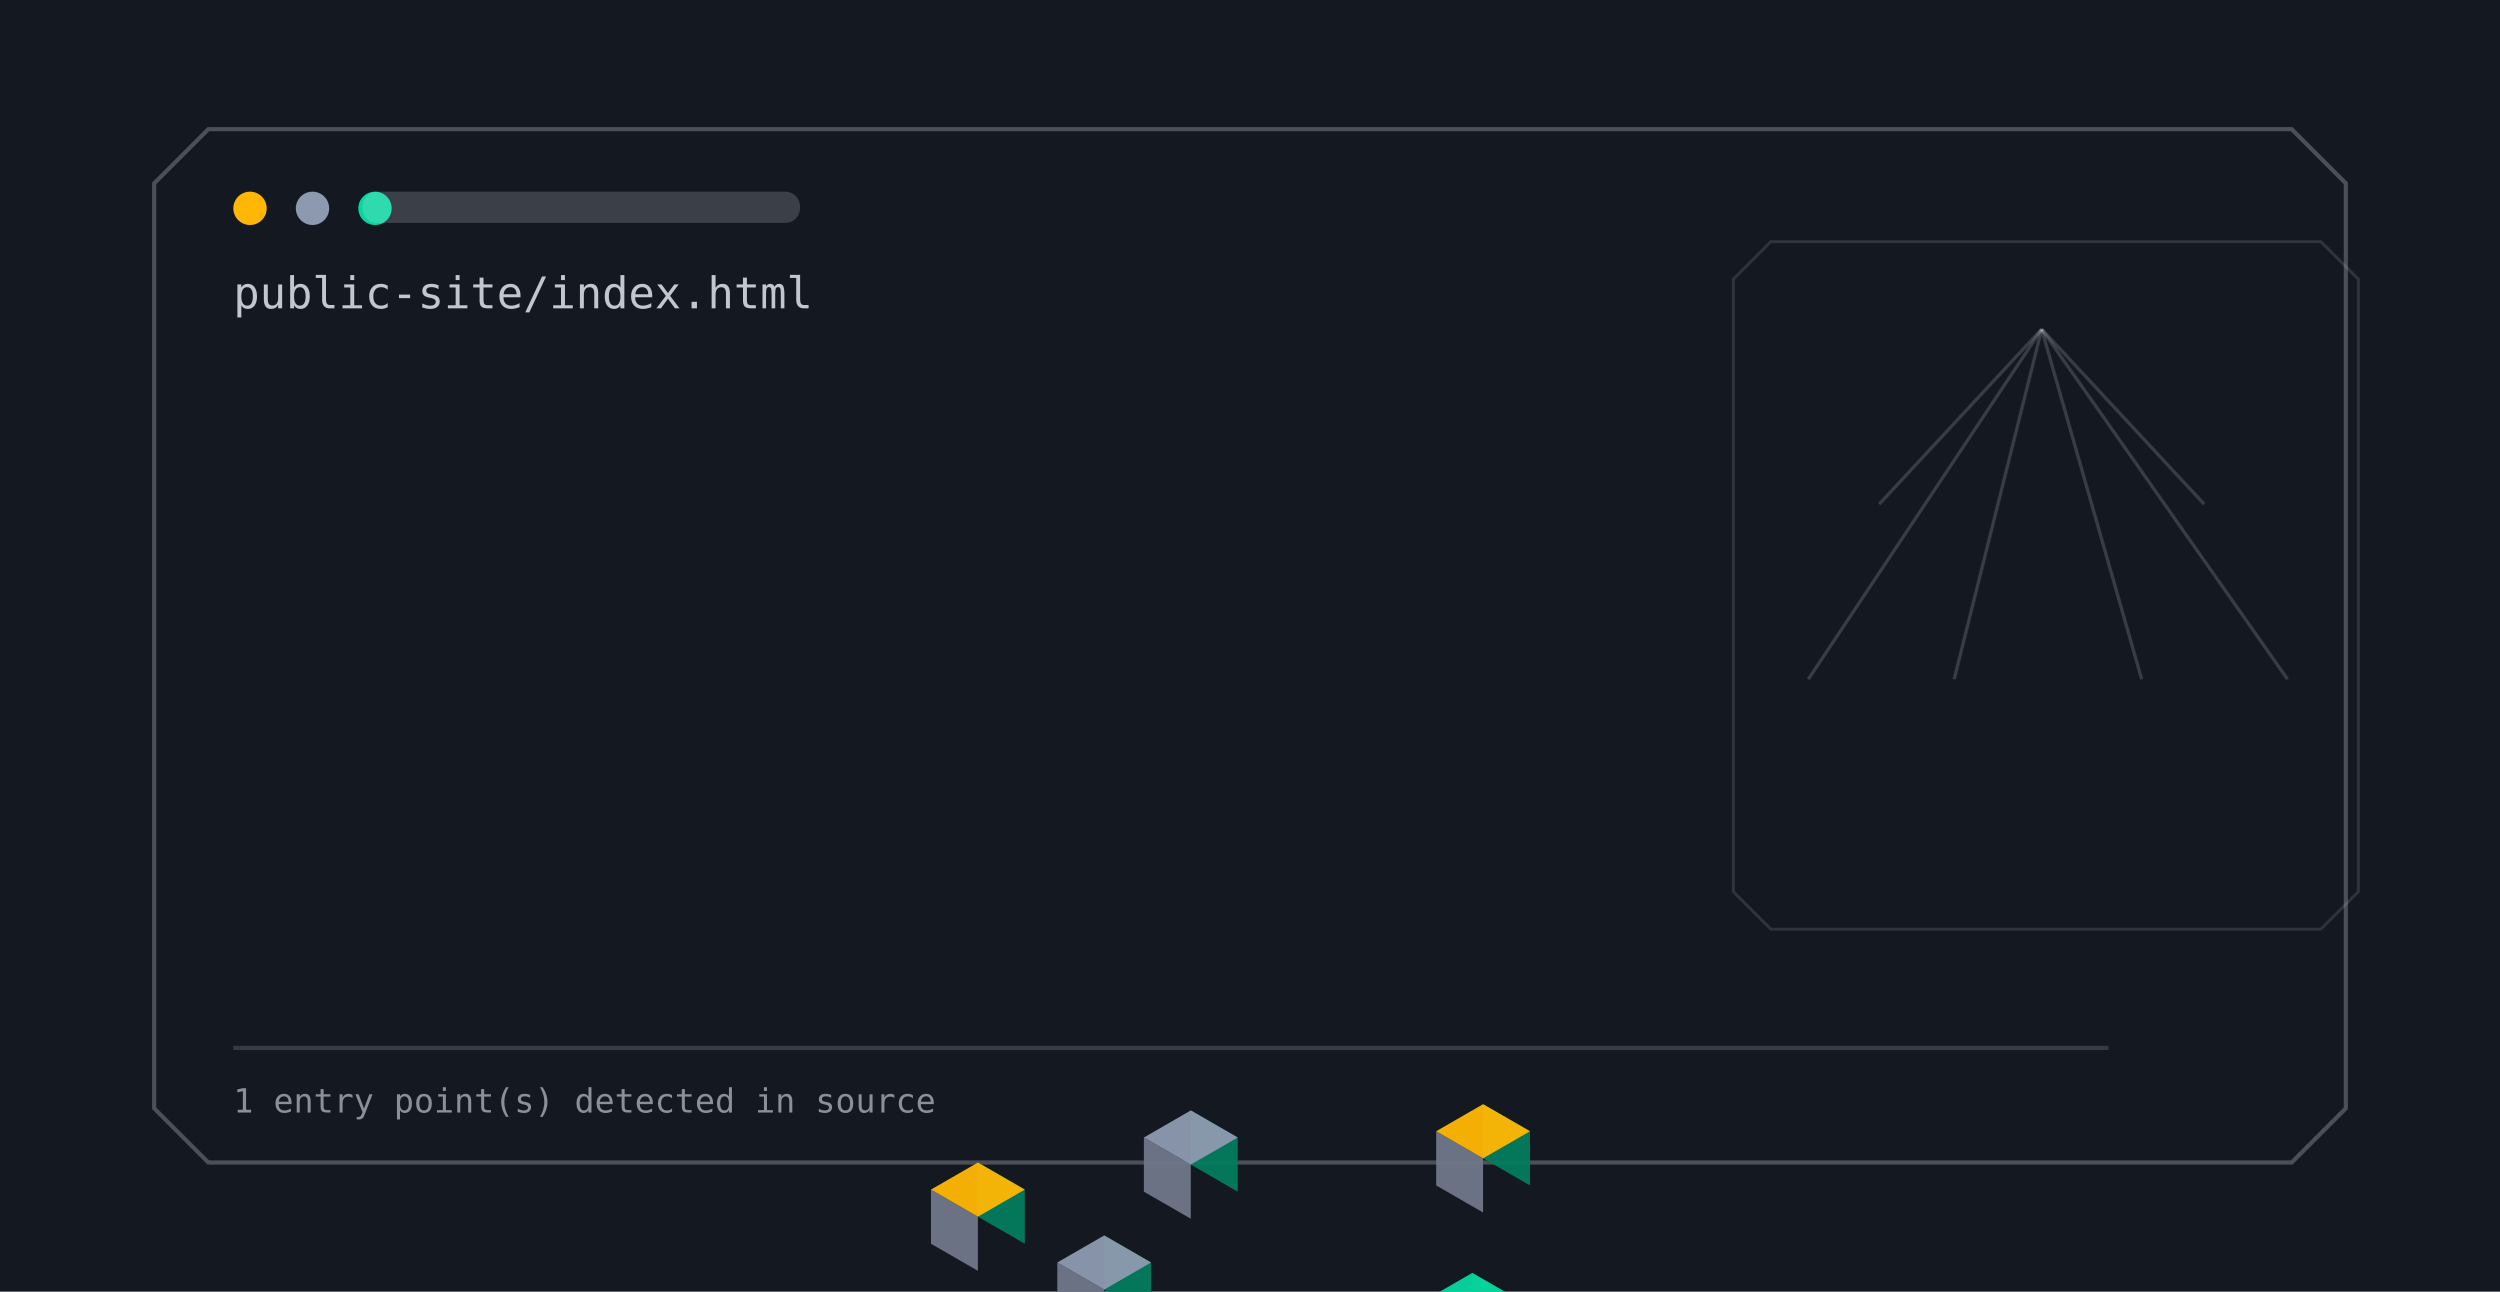
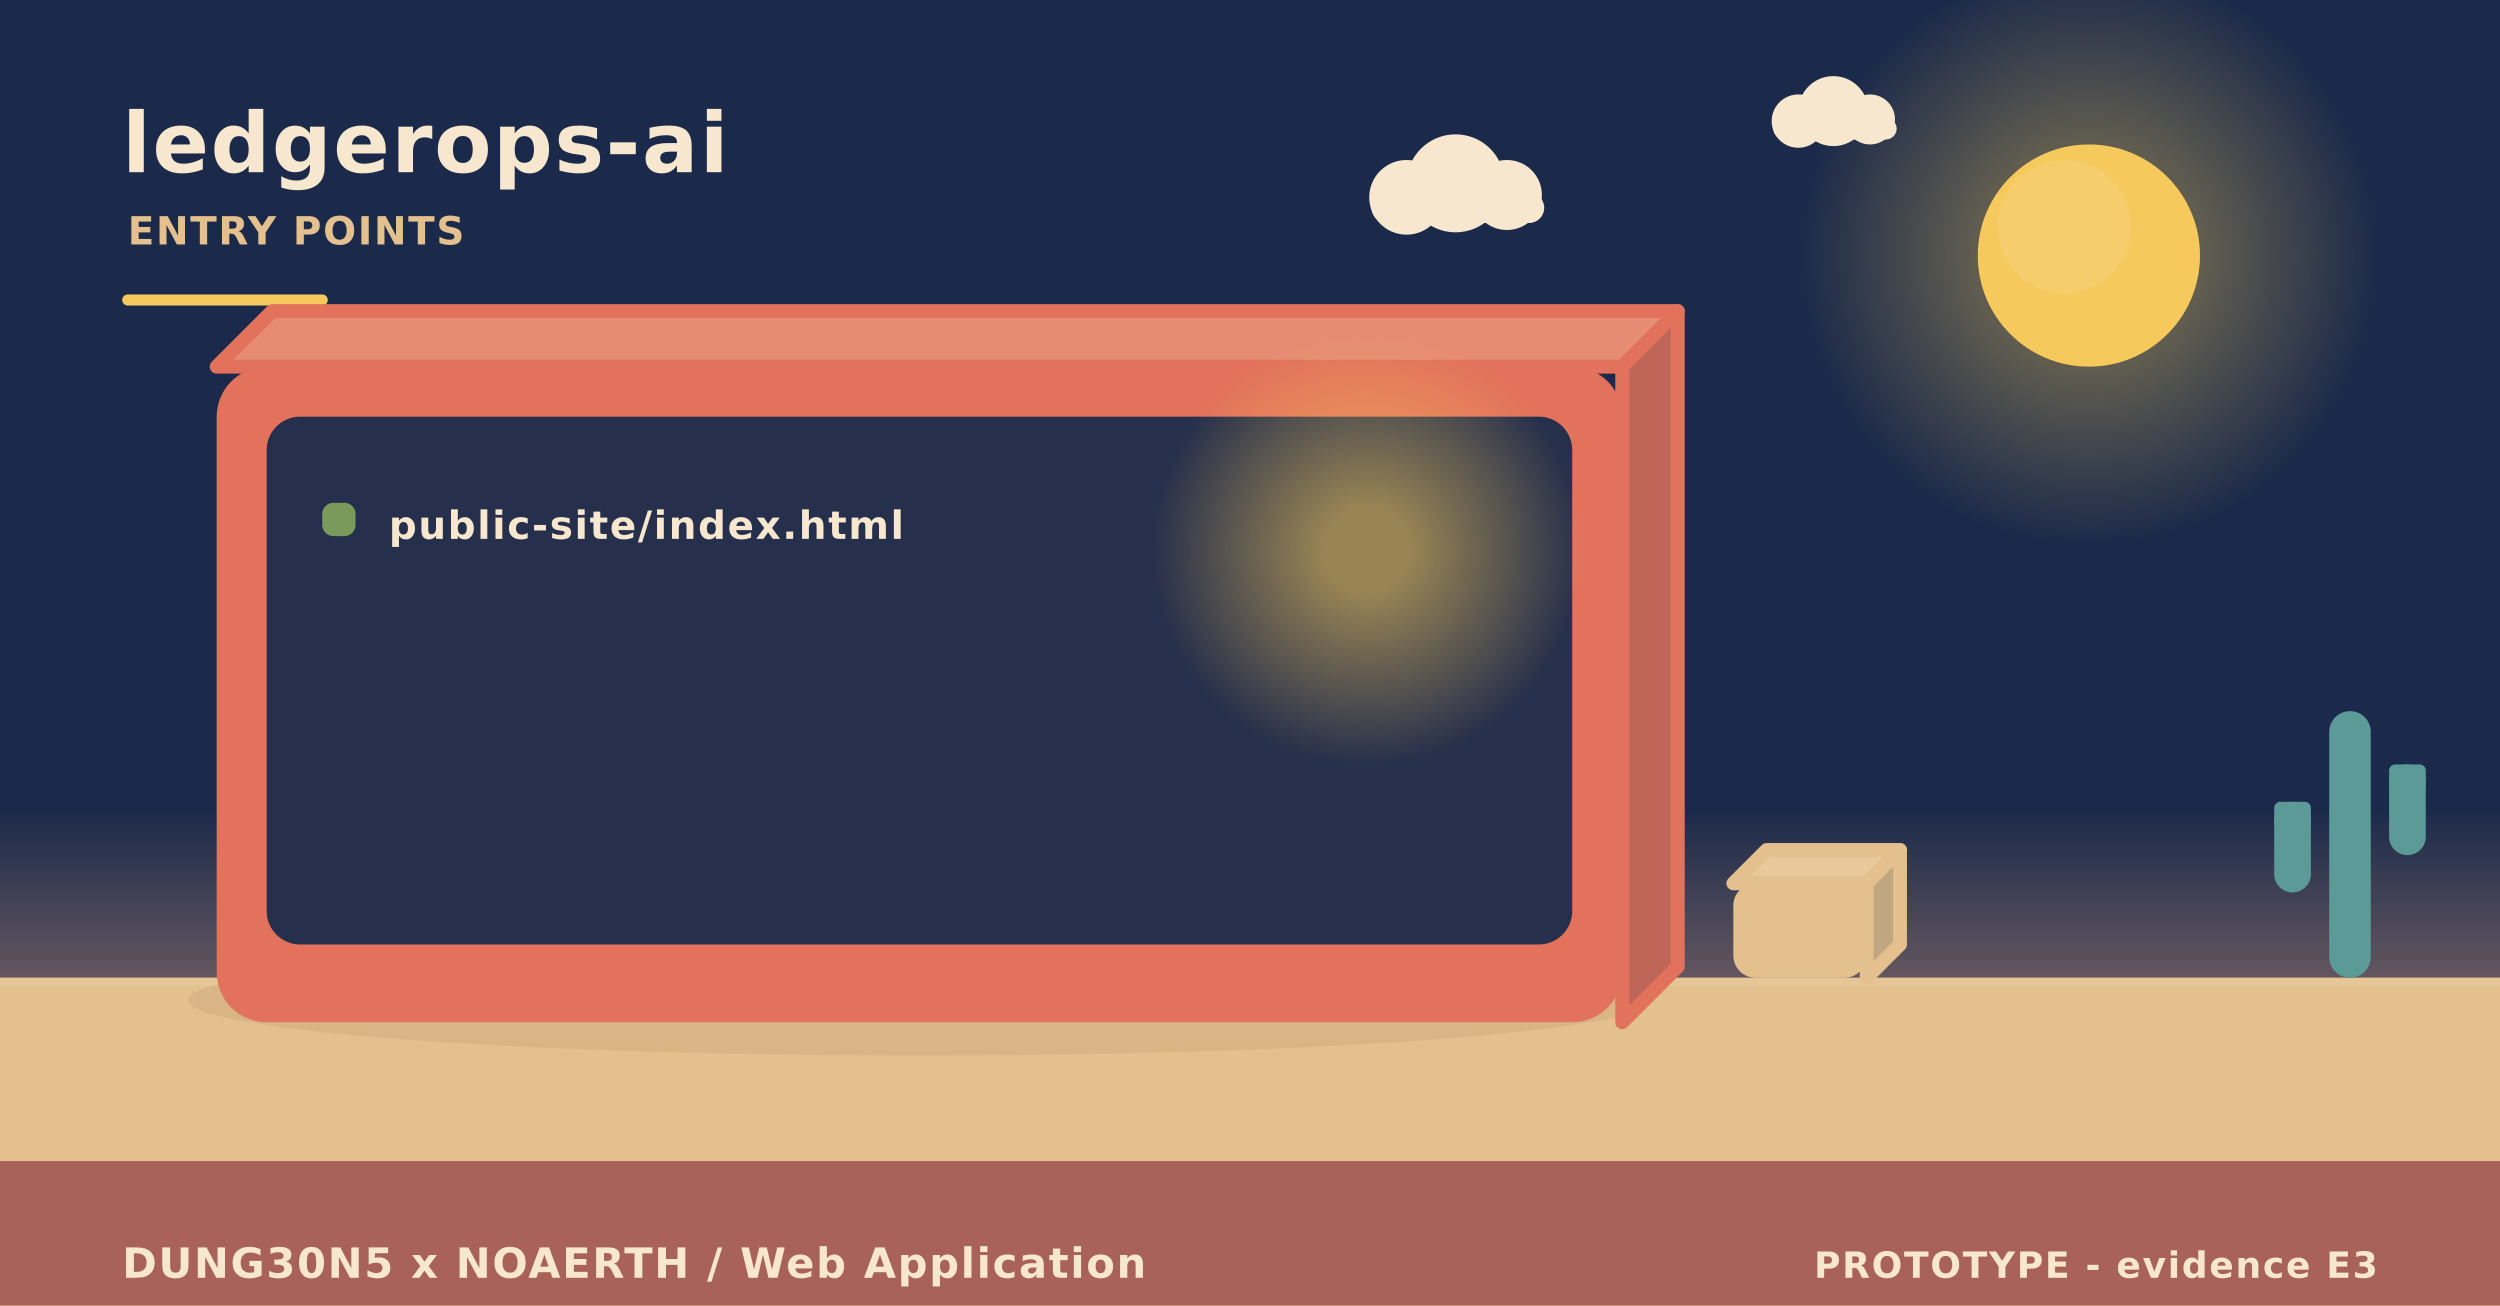
- <svg xmlns="http://www.w3.org/2000/svg" viewBox="0 0 1200 620" width="1200" height="620" role="img" aria-label="ledgerops-ai command surface">
-   <rect width="1200" height="620" fill="#141821" />
-   <defs>
-     <linearGradient id="gt" x1="0" y1="0" x2="1" y2="1">
-       <stop offset="0%" stop-color="#ffb703" />
-       <stop offset="100%" stop-color="#8d99ae" />
-     </linearGradient>
-   </defs>
-   <path d="M100.00,62.00 H1100.00 L1126.00,88.00 V532.00 L1100.00,558.00 H100.00 L74.00,532.00 V88.00 Z" fill="none" stroke="rgba(238,241,246,0.300)" stroke-width="2.00" opacity="0.85" />
-   <circle cx="120.00" cy="100.00" r="8.00" fill="#ffb703" opacity="1.00" />
-   <circle cx="150.00" cy="100.00" r="8.00" fill="#8d99ae" opacity="1.00" />
-   <circle cx="180.00" cy="100.00" r="8.00" fill="#06d6a0" opacity="1.00" />
-   <rect x="174.00" y="92.00" width="210.00" height="15.00" rx="7.00" fill="rgba(238,241,246,0.180)" opacity="1.00" />
-   <text x="112" y="148" font-family="ui-monospace,SFMono-Regular,Menlo,monospace" font-size="21" fill="rgba(238,241,246,0.800)">public-site/index.html</text>
-   <path d="M850.00,116.00 H1114.00 L1132.00,134.00 V428.00 L1114.00,446.00 H850.00 L832.00,428.00 V134.00 Z" fill="none" stroke="rgba(238,241,246,0.180)" stroke-width="1.40" opacity="0.70" />
-   <line x1="980.00" y1="158.00" x2="902.00" y2="242.00" stroke="rgba(238,241,246,0.300)" stroke-width="1.60" opacity="0.55" />
-   <line x1="980.00" y1="158.00" x2="1058.00" y2="242.00" stroke="rgba(238,241,246,0.300)" stroke-width="1.60" opacity="0.55" />
-   <line x1="980.00" y1="158.00" x2="868.00" y2="326.00" stroke="rgba(238,241,246,0.300)" stroke-width="1.60" opacity="0.55" />
-   <line x1="980.00" y1="158.00" x2="938.00" y2="326.00" stroke="rgba(238,241,246,0.300)" stroke-width="1.60" opacity="0.55" />
-   <line x1="980.00" y1="158.00" x2="1028.00" y2="326.00" stroke="rgba(238,241,246,0.300)" stroke-width="1.60" opacity="0.55" />
-   <line x1="980.00" y1="158.00" x2="1098.00" y2="326.00" stroke="rgba(238,241,246,0.300)" stroke-width="1.60" opacity="0.55" />
-   <polygon points="711.87,556.00 734.39,569.00 734.39,543.00 711.87,530.00" fill="#037c5d" opacity="0.95" />
-   <polygon points="689.36,569.00 711.87,582.00 711.87,556.00 689.36,543.00" fill="#6e7788" opacity="0.95" />
-   <polygon points="711.87,530.00 734.39,543.00 711.87,556.00 689.36,543.00" fill="#ffb703" opacity="0.95" />
-   <polygon points="571.58,559.00 594.09,572.00 594.09,546.00 571.58,533.00" fill="#037c5d" opacity="0.95" />
-   <polygon points="549.06,572.00 571.58,585.00 571.58,559.00 549.06,546.00" fill="#6e7788" opacity="0.95" />
-   <polygon points="571.58,533.00 594.09,546.00 571.58,559.00 549.06,546.00" fill="#8d99ae" opacity="0.95" />
-   <polygon points="706.68,637.00 729.19,650.00 729.19,624.00 706.68,611.00" fill="#037c5d" opacity="0.95" />
-   <polygon points="684.16,650.00 706.68,663.00 706.68,637.00 684.16,624.00" fill="#6e7788" opacity="0.95" />
-   <polygon points="706.68,611.00 729.19,624.00 706.68,637.00 684.16,624.00" fill="#06d6a0" opacity="0.95" />
-   <polygon points="469.39,584.00 491.90,597.00 491.90,571.00 469.39,558.00" fill="#037c5d" opacity="0.95" />
-   <polygon points="446.87,597.00 469.39,610.00 469.39,584.00 446.87,571.00" fill="#6e7788" opacity="0.95" />
-   <polygon points="469.39,558.00 491.90,571.00 469.39,584.00 446.87,571.00" fill="#ffb703" opacity="0.95" />
-   <polygon points="530.01,619.00 552.52,632.00 552.52,606.00 530.01,593.00" fill="#037c5d" opacity="0.95" />
-   <polygon points="507.49,632.00 530.01,645.00 530.01,619.00 507.49,606.00" fill="#6e7788" opacity="0.95" />
-   <polygon points="530.01,593.00 552.52,606.00 530.01,619.00 507.49,606.00" fill="#8d99ae" opacity="0.95" />
-   <polygon points="607.95,664.00 630.47,677.00 630.47,651.00 607.95,638.00" fill="#037c5d" opacity="0.95" />
-   <polygon points="585.43,677.00 607.95,690.00 607.95,664.00 585.43,651.00" fill="#6e7788" opacity="0.95" />
-   <polygon points="607.95,638.00 630.47,651.00 607.95,664.00 585.43,651.00" fill="#06d6a0" opacity="0.95" />
-   <polygon points="668.57,699.00 691.09,712.00 691.09,686.00 668.57,673.00" fill="#037c5d" opacity="0.95" />
-   <polygon points="646.05,712.00 668.57,725.00 668.57,699.00 646.05,686.00" fill="#6e7788" opacity="0.95" />
-   <polygon points="668.57,673.00 691.09,686.00 668.57,699.00 646.05,686.00" fill="#ffb703" opacity="0.95" />
-   <rect x="112.00" y="502.00" width="900.00" height="2.00" rx="0.00" fill="rgba(238,241,246,0.160)" opacity="1.00" />
-   <text x="112" y="534" font-family="ui-monospace,Menlo,monospace" font-size="16" fill="rgba(238,241,246,0.550)">1 entry point(s) detected in source</text>
+ <svg xmlns="http://www.w3.org/2000/svg" width="900" height="470" viewBox="0 0 900 470" role="img" aria-label="ledgerops-ai - how it is operated">
+   <linearGradient id="skyt" x1="0" y1="0" x2="0" y2="1">
+     <stop offset="0" stop-color="#1b2a4a" />
+     <stop offset="0.62" stop-color="#1b2a4a" />
+     <stop offset="1" stop-color="#f3ad8a" />
+   </linearGradient>
+   <rect width="900" height="470" fill="url(#skyt)" />
+   <radialGradient id="sunt">
+     <stop offset="0.35" stop-color="#f5c95c" stop-opacity="0.34" />
+     <stop offset="1" stop-color="#f5c95c" stop-opacity="0" />
+   </radialGradient>
+   <circle cx="752" cy="92" r="104" fill="url(#sunt)" />
+   <circle cx="752" cy="92" r="40" fill="#f5c95c" />
+   <circle cx="743.2" cy="81.6" r="24" fill="#f5d27e" opacity="0.5" />
+   <g>
+     <circle cx="524" cy="66" r="17.64" fill="#f6e7ce" />
+     <circle cx="506.36" cy="71.04" r="13.44" fill="#f6e7ce" />
+     <circle cx="542.48" cy="70.2" r="12.6" fill="#f6e7ce" />
+     <rect x="493.76" y="69.36" width="62.16" height="10.92" rx="5.46" fill="#f6e7ce" />
+   </g>
+   <g>
+     <circle cx="660" cy="40" r="12.6" fill="#f6e7ce" />
+     <circle cx="647.4" cy="43.6" r="9.6" fill="#f6e7ce" />
+     <circle cx="673.2" cy="43" r="9" fill="#f6e7ce" />
+     <rect x="638.4" y="42.4" width="44.4" height="7.8" rx="3.9" fill="#f6e7ce" />
+   </g>
+   <rect x="0" y="352" width="900" height="118" fill="#e3c08d" />
+   <rect x="0" y="352" width="900" height="3" fill="#e6c596" />
+   <text x="44" y="62" font-family="Verdana,DejaVu Sans,sans-serif" font-size="30" font-weight="700" letter-spacing="0.6" fill="#f6e7ce" text-anchor="start">ledgerops-ai</text>
+   <text x="46" y="88" font-family="Verdana,DejaVu Sans,sans-serif" font-size="14" font-weight="700" letter-spacing="0.6" fill="#e3c08d" text-anchor="start">ENTRY POINTS</text>
+   <rect x="44" y="106" width="74" height="4" rx="2" fill="#f5c95c" />
+   <ellipse cx="331" cy="360" rx="263.2" ry="20" fill="rgba(138,90,68,0.11)" />
+   <path d="M78,132 L584,132 L604,112 L98,112 Z" fill="#e68c74" stroke="#e2725b" stroke-width="5" stroke-linejoin="round" />
+   <path d="M584,132 L604,112 L604,348 L584,368 Z" fill="#c06658" stroke="#e2725b" stroke-width="5" stroke-linejoin="round" />
+   <rect x="78" y="132" width="506" height="236" rx="18" fill="#e2725b" />
+   <rect x="96" y="150" width="470" height="190" rx="12" fill="#1b2a4a" opacity="0.94" />
+   <radialGradient id="lamp33139">
+     <stop offset="0.2" stop-color="#f5c95c" stop-opacity="0.55" />
+     <stop offset="1" stop-color="#f5c95c" stop-opacity="0" />
+   </radialGradient>
+   <circle cx="492" cy="198" r="78" fill="url(#lamp33139)" />
+   <rect x="116" y="181" width="12" height="12" rx="4" fill="#7a9a5c" />
+   <text x="140" y="194" font-family="Verdana,DejaVu Sans,sans-serif" font-size="14" font-weight="700" letter-spacing="0.6" fill="#f6e7ce" text-anchor="start">public-site/index.html</text>
+   <path d="M624,318 L672,318 L684,306 L636,306 Z" fill="#e7c99b" stroke="#e3c08d" stroke-width="5" stroke-linejoin="round" />
+   <path d="M672,318 L684,306 L684,340 L672,352 Z" fill="#c1a682" stroke="#e3c08d" stroke-width="5" stroke-linejoin="round" />
+   <rect x="624" y="318" width="48" height="34" rx="8" fill="#e3c08d" />
+   <rect x="838.52" y="256" width="14.96" height="96" rx="7.48" fill="#5b9a97" />
+   <rect x="818.72" y="288.64" width="13.2" height="32.64" rx="6.6" fill="#5b9a97" />
+   <rect x="818.72" y="288.64" width="13.2" height="9.6" rx="2.2" fill="#5b9a97" />
+   <rect x="860.08" y="275.2" width="13.2" height="32.64" rx="6.6" fill="#5b9a97" />
+   <rect x="860.08" y="275.2" width="13.2" height="9.6" rx="2.2" fill="#5b9a97" />
+   <rect x="0" y="418" width="900" height="52" rx="0" fill="#a65c56" opacity="0.94" />
+   <text x="44" y="460" font-family="Verdana,DejaVu Sans,sans-serif" font-size="15" font-weight="700" letter-spacing="0.6" fill="#f6e7ce" text-anchor="start">DUNG30N5 x NOAERTH  /  Web Application</text>
+   <text x="856" y="460" font-family="Verdana,DejaVu Sans,sans-serif" font-size="13" font-weight="700" letter-spacing="0.6" fill="#f6e7ce" text-anchor="end">PROTOTYPE  -  evidence E3</text>
</svg>
